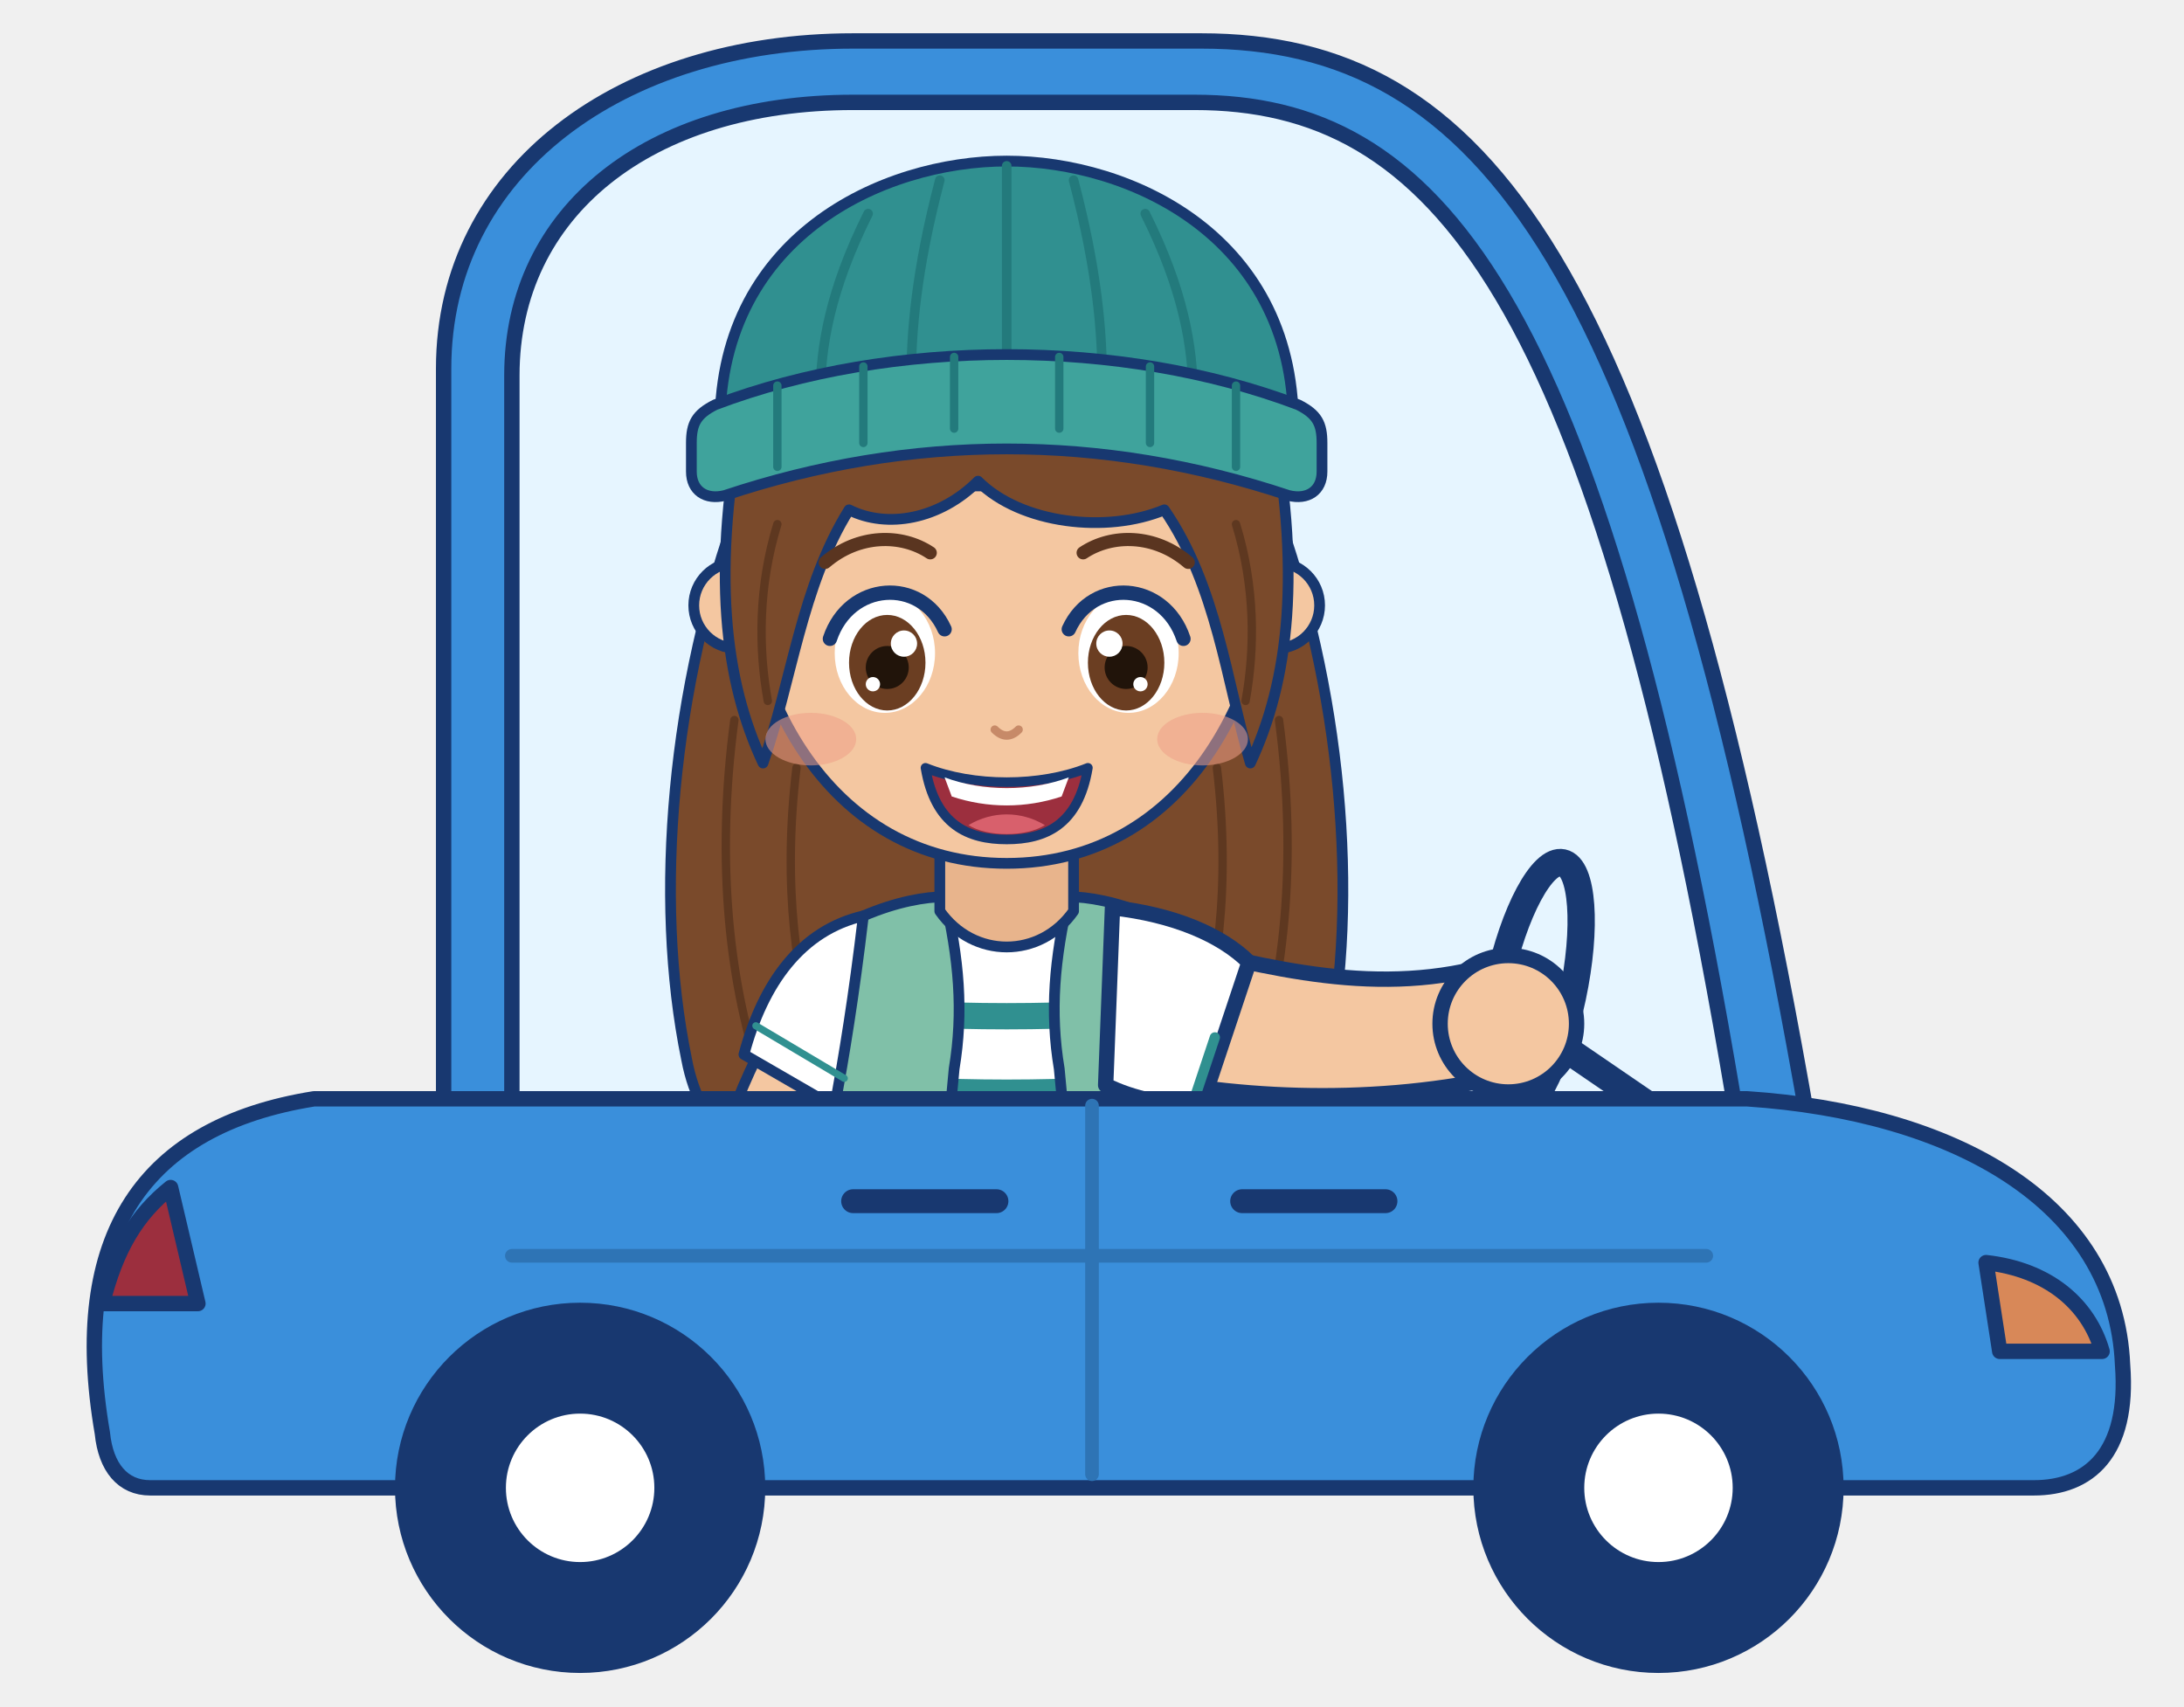
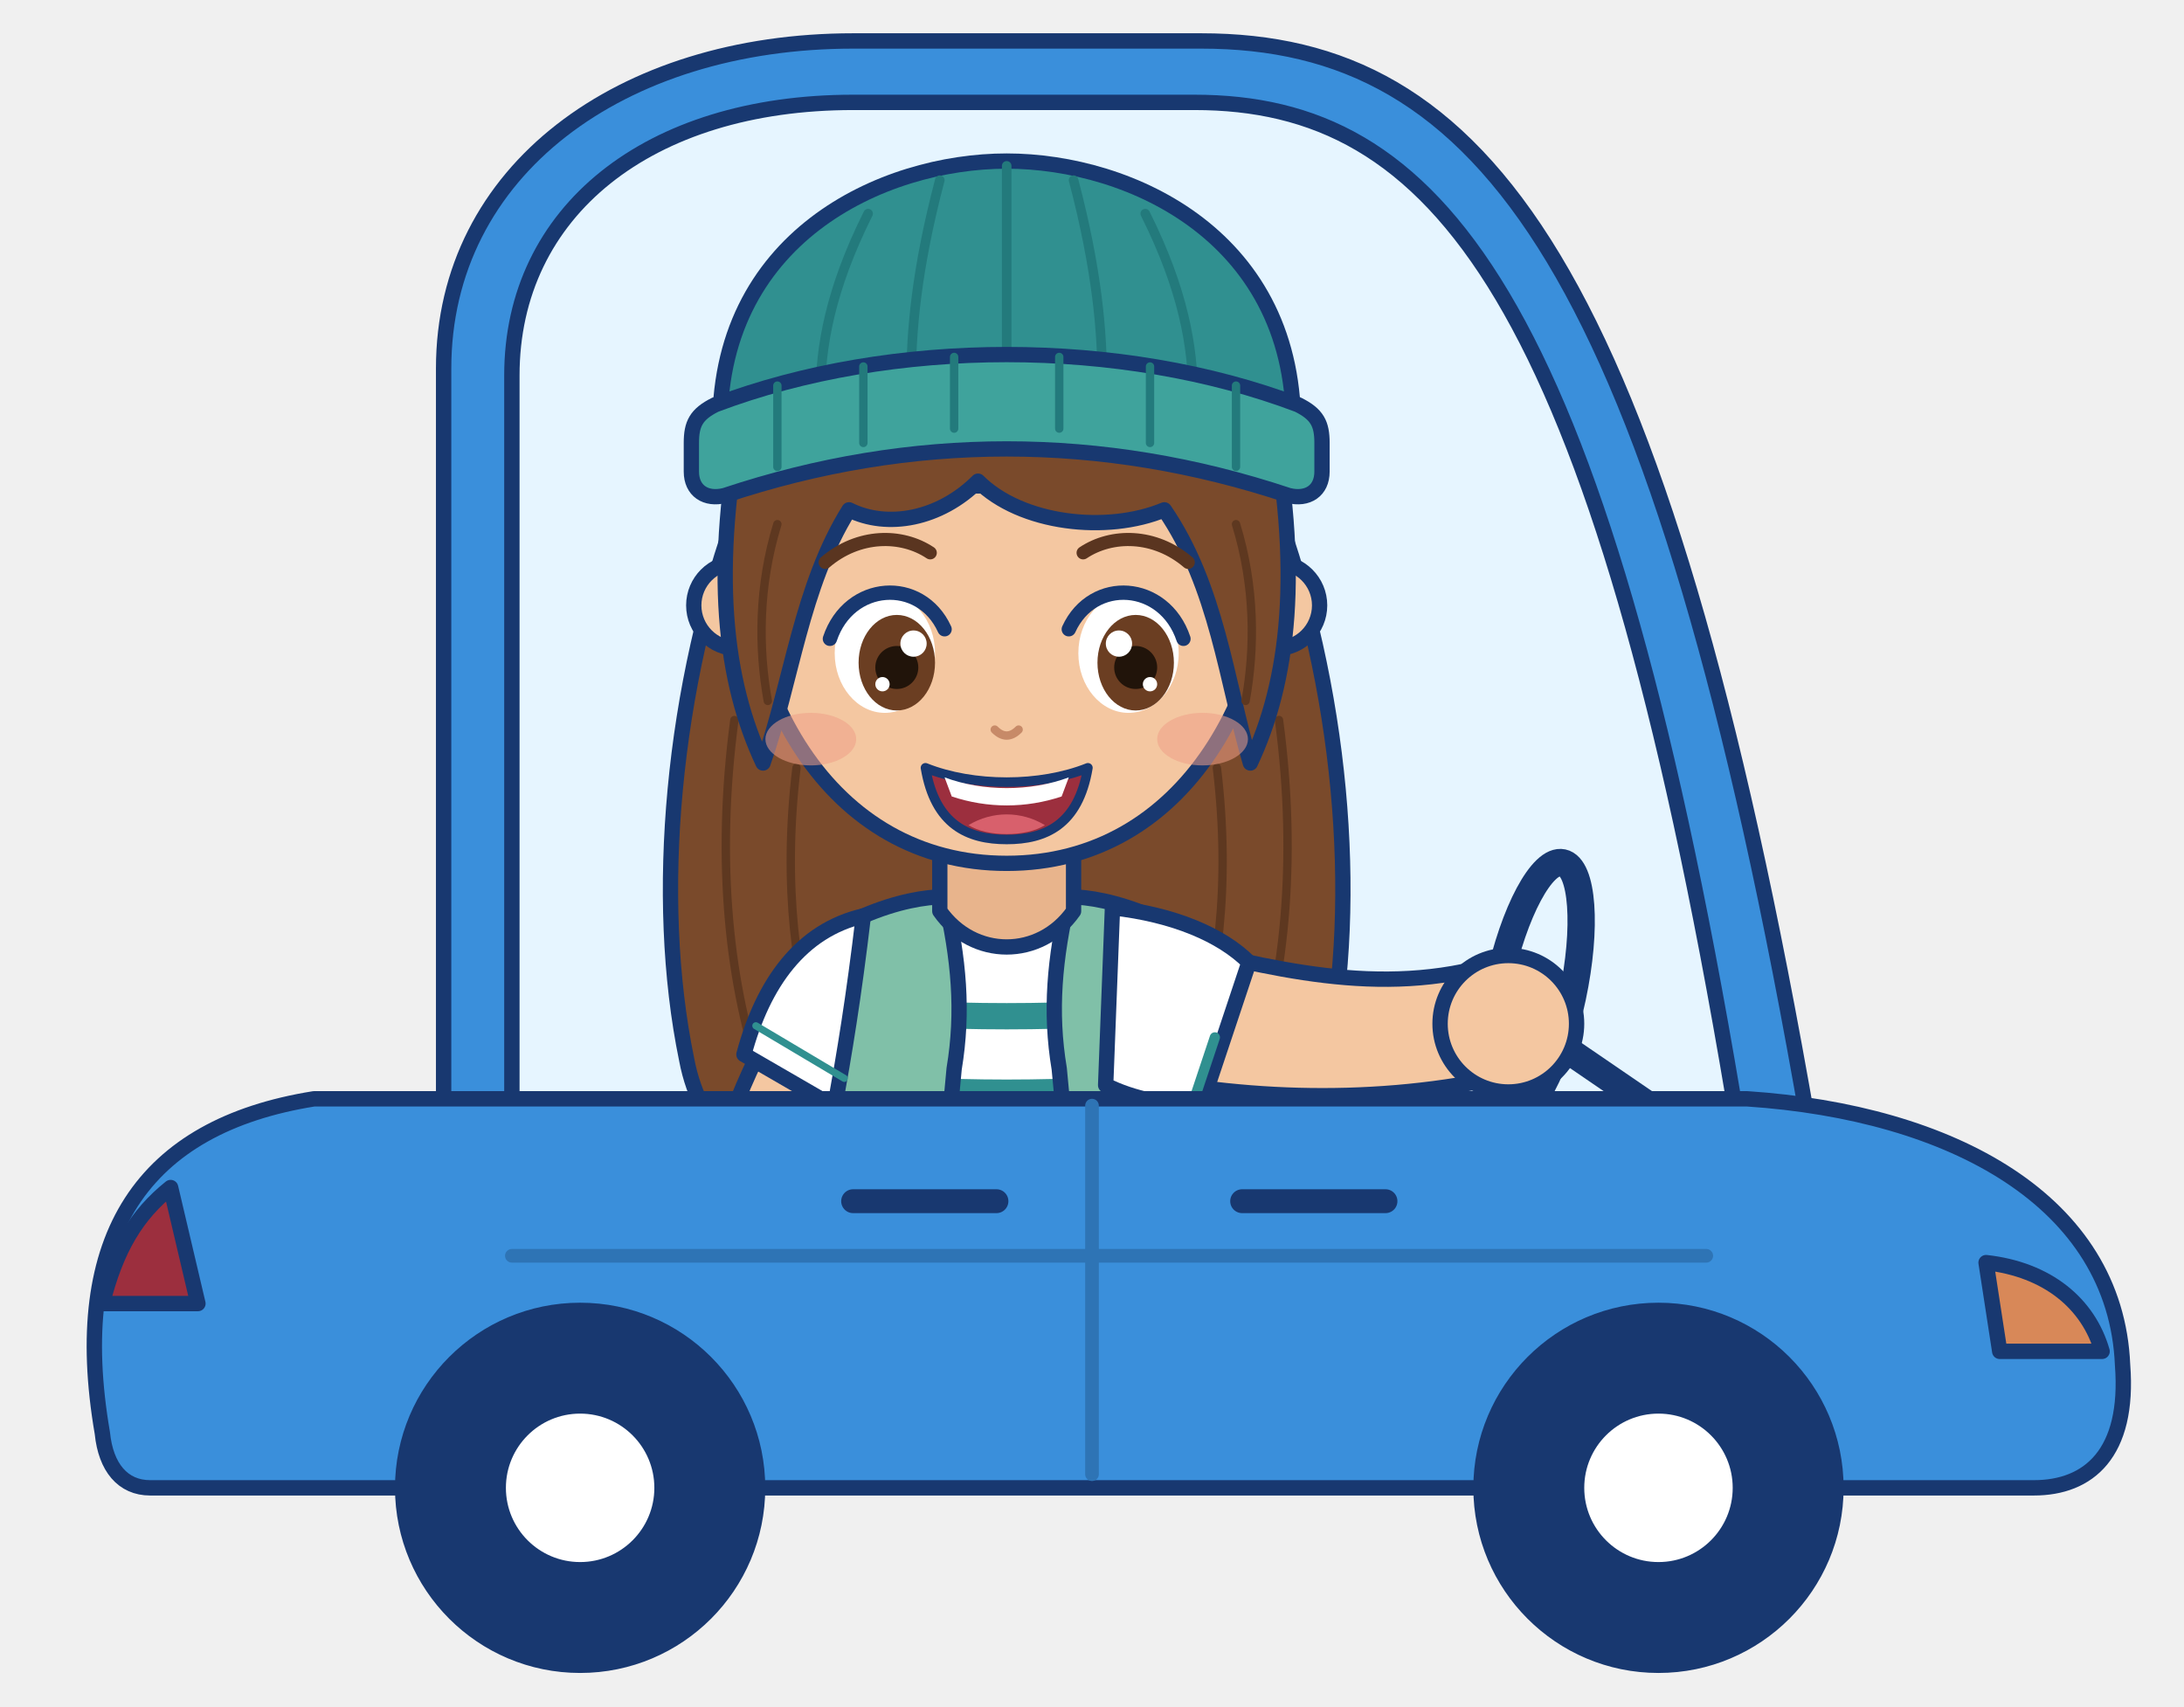
<svg xmlns="http://www.w3.org/2000/svg" viewBox="0 0 640 500" role="img" aria-label="Guide character driving">
  <defs>
    <clipPath id="window-clip">
      <path d="M150 322 V110 C150 62 190 30 250 30 H350 C420 30 468 84 508 322Z" />
    </clipPath>
    <path id="tee-shape" d="M238 414 C262 402 338 402 362 414 C370 450 372 470 368 500 C366 530 372 556 380 578 H220 C228 556 234 530 232 500 C228 470 230 450 238 414Z" />
    <clipPath id="tee-clip">
      <use href="#tee-shape" />
    </clipPath>
    <g id="eye">
      <ellipse cx="249" cy="284" rx="21" ry="25" fill="#FFFFFF" stroke="none" />
+     </g>
+     <g id="eye-look">
      <ellipse cx="250" cy="288" rx="16" ry="20" fill="#6B3E22" stroke="none" />
      <circle cx="250" cy="290" r="9" fill="#21140A" stroke="none" />
      <circle cx="257" cy="280" r="5.5" fill="#FFFFFF" stroke="none" />
      <circle cx="244" cy="297" r="3" fill="#FFFFFF" stroke="none" />
+     </g>
+     <g id="eye-lid">
      <path d="M226 278 C234 254 264 252 274 274" fill="none" stroke-width="6" />
    </g>
    <g id="leg">
      <path d="M250 684 C248 714 245 746 248 778 H290 C292 746 292 714 293 686Z" fill="#F4C7A1" stroke="#183870" stroke-width="4.5" />
      <path d="M247 766 H291 L290 804 H248Z" fill="#FFFFFF" />
      <path d="M248 776 H290" fill="none" stroke="#309090" stroke-width="3" />
      <path d="M248 800 H291 C294 812 294 826 293 838 C268 846 236 846 216 838 C212 820 228 808 248 800Z" fill="#D88858" />
      <path d="M216 838 C236 846 268 846 293 838 V828 C268 836 236 836 215 826" fill="#FFFFFF" stroke-width="3.5" />
    </g>
  </defs>
  <g stroke="#183870" stroke-width="4.5" stroke-linejoin="round" stroke-linecap="round">
    <path d="M130 330 V108 C130 50 182 12 250 12 H352 C434 12 486 76 530 330Z" fill="#3A8FDB" />
    <path d="M150 322 V110 C150 62 190 30 250 30 H350 C420 30 468 84 508 322Z" fill="#E6F5FF" />
    <g clip-path="url(#window-clip)">
-       <g transform="translate(85 -20) scale(0.7)">
+       <g transform="translate(85 -20) scale(0.7)" stroke-width="6.4">
        <g id="hair-back">
          <path d="M188 240 C160 316 152 404 166 472 C172 504 194 520 216 506 C228 498 238 488 246 476 H354 C362 488 372 498 384 506 C406 520 428 504 434 472 C448 404 440 316 412 240Z" fill="#7A4A2B" />
          <path d="M186 330 C178 390 184 442 198 482 M414 330 C422 390 416 442 402 482 M212 350 C206 400 212 440 222 470 M388 350 C394 400 388 440 378 470" fill="none" stroke="#5E3820" stroke-width="3.5" />
        </g>
        <g id="arm-relaxed">
-           <path d="M214 438 C196 466 180 500 176 530 C174 552 178 574 180 590 C180 606 186 618 198 620 C210 622 218 610 218 596 C216 574 212 552 216 530 C222 508 236 486 246 468Z" fill="#F4C7A1" stroke="#183870" stroke-width="4.5" />
+           <path d="M214 438 C196 466 180 500 176 530 C174 552 178 574 180 590 C180 606 186 618 198 620 C210 622 218 610 218 596 C216 574 212 552 216 530 C222 508 236 486 246 468Z" fill="#F4C7A1" stroke="#183870" stroke-width="6.4" />
          <path d="M200 604 C204 610 210 608 212 600" fill="none" stroke="#D9A27C" stroke-width="3" />
        </g>
        <g id="torso">
          <use href="#tee-shape" fill="#FFFFFF" />
          <g clip-path="url(#tee-clip)" fill="none" stroke="#309090" stroke-width="11">
            <path d="M220 450 Q300 458 380 450 M220 482 Q300 490 380 482 M220 514 Q300 522 380 514 M220 546 Q300 554 380 546" />
          </g>
          <use href="#tee-shape" fill="none" />
          <path d="M224 576 H376" fill="none" stroke-width="8" stroke-linecap="butt" />
        </g>
        <g id="vest">
          <path d="M240 412 C254 406 266 404 274 404 C280 430 282 452 278 476 C274 520 270 556 268 584 H216 C226 556 232 530 230 500 C226 470 230 448 240 412Z" fill="#80C0A8" />
          <path d="M360 412 C346 406 334 404 326 404 C320 430 318 452 322 476 C326 520 330 556 332 584 H384 C374 556 368 530 370 500 C374 470 370 448 360 412Z" fill="#80C0A8" />
          <path d="M240 412 C214 418 198 440 190 470 L228 492 C232 470 236 446 240 412Z" fill="#FFFFFF" />
          <path d="M195 458 L232 480" fill="none" stroke="#309090" stroke-width="3" />
          <rect x="230" y="522" width="34" height="38" rx="6" fill="#5FAFA0" />
          <rect x="336" y="522" width="34" height="38" rx="6" fill="#5FAFA0" />
          <path d="M228 576 H266 M334 576 H372" fill="none" stroke="#3F9C97" stroke-width="3" />
        </g>
        <g id="neck">
-           <path d="M272 366 V410 C286 430 314 430 328 410 V366Z" fill="#E8B48C" stroke="#183870" stroke-width="4.5" />
+           <path d="M272 366 V410 C286 430 314 430 328 410 V366Z" fill="#E8B48C" stroke="#183870" stroke-width="6.4" />
        </g>
        <g id="head" transform="translate(0 18)">
-           <circle cx="187" cy="264" r="18" fill="#F4C7A1" stroke="#183870" stroke-width="4.5" />
-           <circle cx="413" cy="264" r="18" fill="#F4C7A1" stroke="#183870" stroke-width="4.5" />
-           <path d="M188 214 C184 300 226 372 300 372 C374 372 416 300 412 214Z" fill="#F4C7A1" stroke="#183870" stroke-width="4.5" />
+           <circle cx="187" cy="264" r="18" fill="#F4C7A1" stroke="#183870" stroke-width="6.4" />
+           <circle cx="413" cy="264" r="18" fill="#F4C7A1" stroke="#183870" stroke-width="6.4" />
+           <path d="M188 214 C184 300 226 372 300 372 C374 372 416 300 412 214Z" fill="#F4C7A1" stroke="#183870" stroke-width="6.4" />
          <path id="hair-front" d="M190 180 H410 C424 250 418 296 402 330 C392 296 388 256 366 224 C342 234 306 230 288 212 C272 228 250 232 234 224 C214 256 210 296 198 330 C182 296 176 250 190 180Z" fill="#7A4A2B" />
          <path d="M204 230 C196 256 196 282 200 304 M396 230 C404 256 404 282 400 304" fill="none" stroke="#5E3820" stroke-width="3.5" />
          <g id="face">
            <path d="M224 246 C238 234 256 234 268 242 M332 242 C344 234 362 234 376 246" fill="none" stroke="#5A3520" stroke-width="5.5" />
            <use href="#eye" />
            <use href="#eye" transform="matrix(-1 0 0 1 600 0)" />
+             <use href="#eye-look" transform="translate(4 0)" />
+             <use href="#eye-look" transform="matrix(-1 0 0 1 604 0)" />
+             <use href="#eye-lid" />
+             <use href="#eye-lid" transform="matrix(-1 0 0 1 600 0)" />
            <ellipse cx="218" cy="320" rx="19" ry="11" fill="#EE9E86" stroke="none" opacity="0.55" />
            <ellipse cx="382" cy="320" rx="19" ry="11" fill="#EE9E86" stroke="none" opacity="0.55" />
            <path d="M295 316 Q300 321 305 316" fill="none" stroke="#C78A68" stroke-width="3.5" />
            <path d="M266 332 C286 340 314 340 334 332 C330 356 316 362 300 362 C284 362 270 356 266 332Z" fill="#9C2F3E" stroke-width="4" />
            <path d="M274 336 C290 342 310 342 326 336 L323 344 C308 349 292 349 277 344Z" fill="#FFFFFF" stroke="none" />
            <path d="M284 356 C294 350 306 350 316 356 C308 361 292 361 284 356Z" fill="#D8606C" stroke="none" />
          </g>
          <g id="beanie">
            <path d="M180 192 C178 110 248 78 300 78 C352 78 422 110 420 192Z" fill="#309090" />
            <path d="M242 100 C226 132 222 156 222 176 M272 86 C262 124 260 150 260 170 M300 80 V166 M328 86 C338 124 340 150 340 170 M358 100 C374 132 378 156 378 176" fill="none" stroke="#237A7C" stroke-width="4" />
            <path d="M178 180 C252 152 348 152 422 180 C430 184 432 188 432 196 L432 208 C432 216 426 220 418 218 C340 192 260 192 182 218 C174 220 168 216 168 208 L168 196 C168 188 170 184 178 180Z" fill="#3FA39C" />
            <path d="M204 172 V206 M240 164 V196 M278 160 V190 M322 160 V190 M360 164 V196 M396 172 V206" fill="none" stroke="#237A7C" stroke-width="3.5" />
          </g>
        </g>
      </g>
      <ellipse cx="450" cy="290" rx="11" ry="38" transform="rotate(12 450 290)" fill="none" stroke-width="8" />
      <path d="M454 304 L492 330" fill="none" stroke-width="8" />
      <path d="M332 274 C366 282 398 292 432 284 L438 316 C400 324 360 322 326 314Z" fill="#F4C7A1" />
      <path d="M326 266 C344 268 358 274 366 282 L352 324 C342 324 332 322 324 318Z" fill="#FFFFFF" />
      <path d="M356 304 L350 322" fill="none" stroke="#309090" stroke-width="3" />
      <circle cx="442" cy="300" r="20" fill="#F4C7A1" />
    </g>
    <path d="M30 420 C20 362 42 330 92 322 H512 C572 326 620 352 622 400 C624 426 612 436 596 436 H44 C36 436 31 430 30 420Z" fill="#3A8FDB" />
    <path d="M320 324 V432 M150 368 H500" fill="none" stroke="#2E74B5" stroke-width="4" />
    <path d="M250 352 H292" fill="none" stroke-width="7" />
    <path d="M364 352 H406" fill="none" stroke-width="7" />
    <path d="M582 370 C600 372 612 382 616 396 L586 396Z" fill="#D88858" />
    <path d="M30 382 C34 366 40 356 50 348 L58 382Z" fill="#9C2F3E" />
    <g id="wheels">
      <circle cx="170" cy="436" r="52" fill="#183870" />
      <circle cx="170" cy="436" r="24" fill="#FFFFFF" />
      <circle cx="486" cy="436" r="52" fill="#183870" />
      <circle cx="486" cy="436" r="24" fill="#FFFFFF" />
    </g>
  </g>
</svg>
